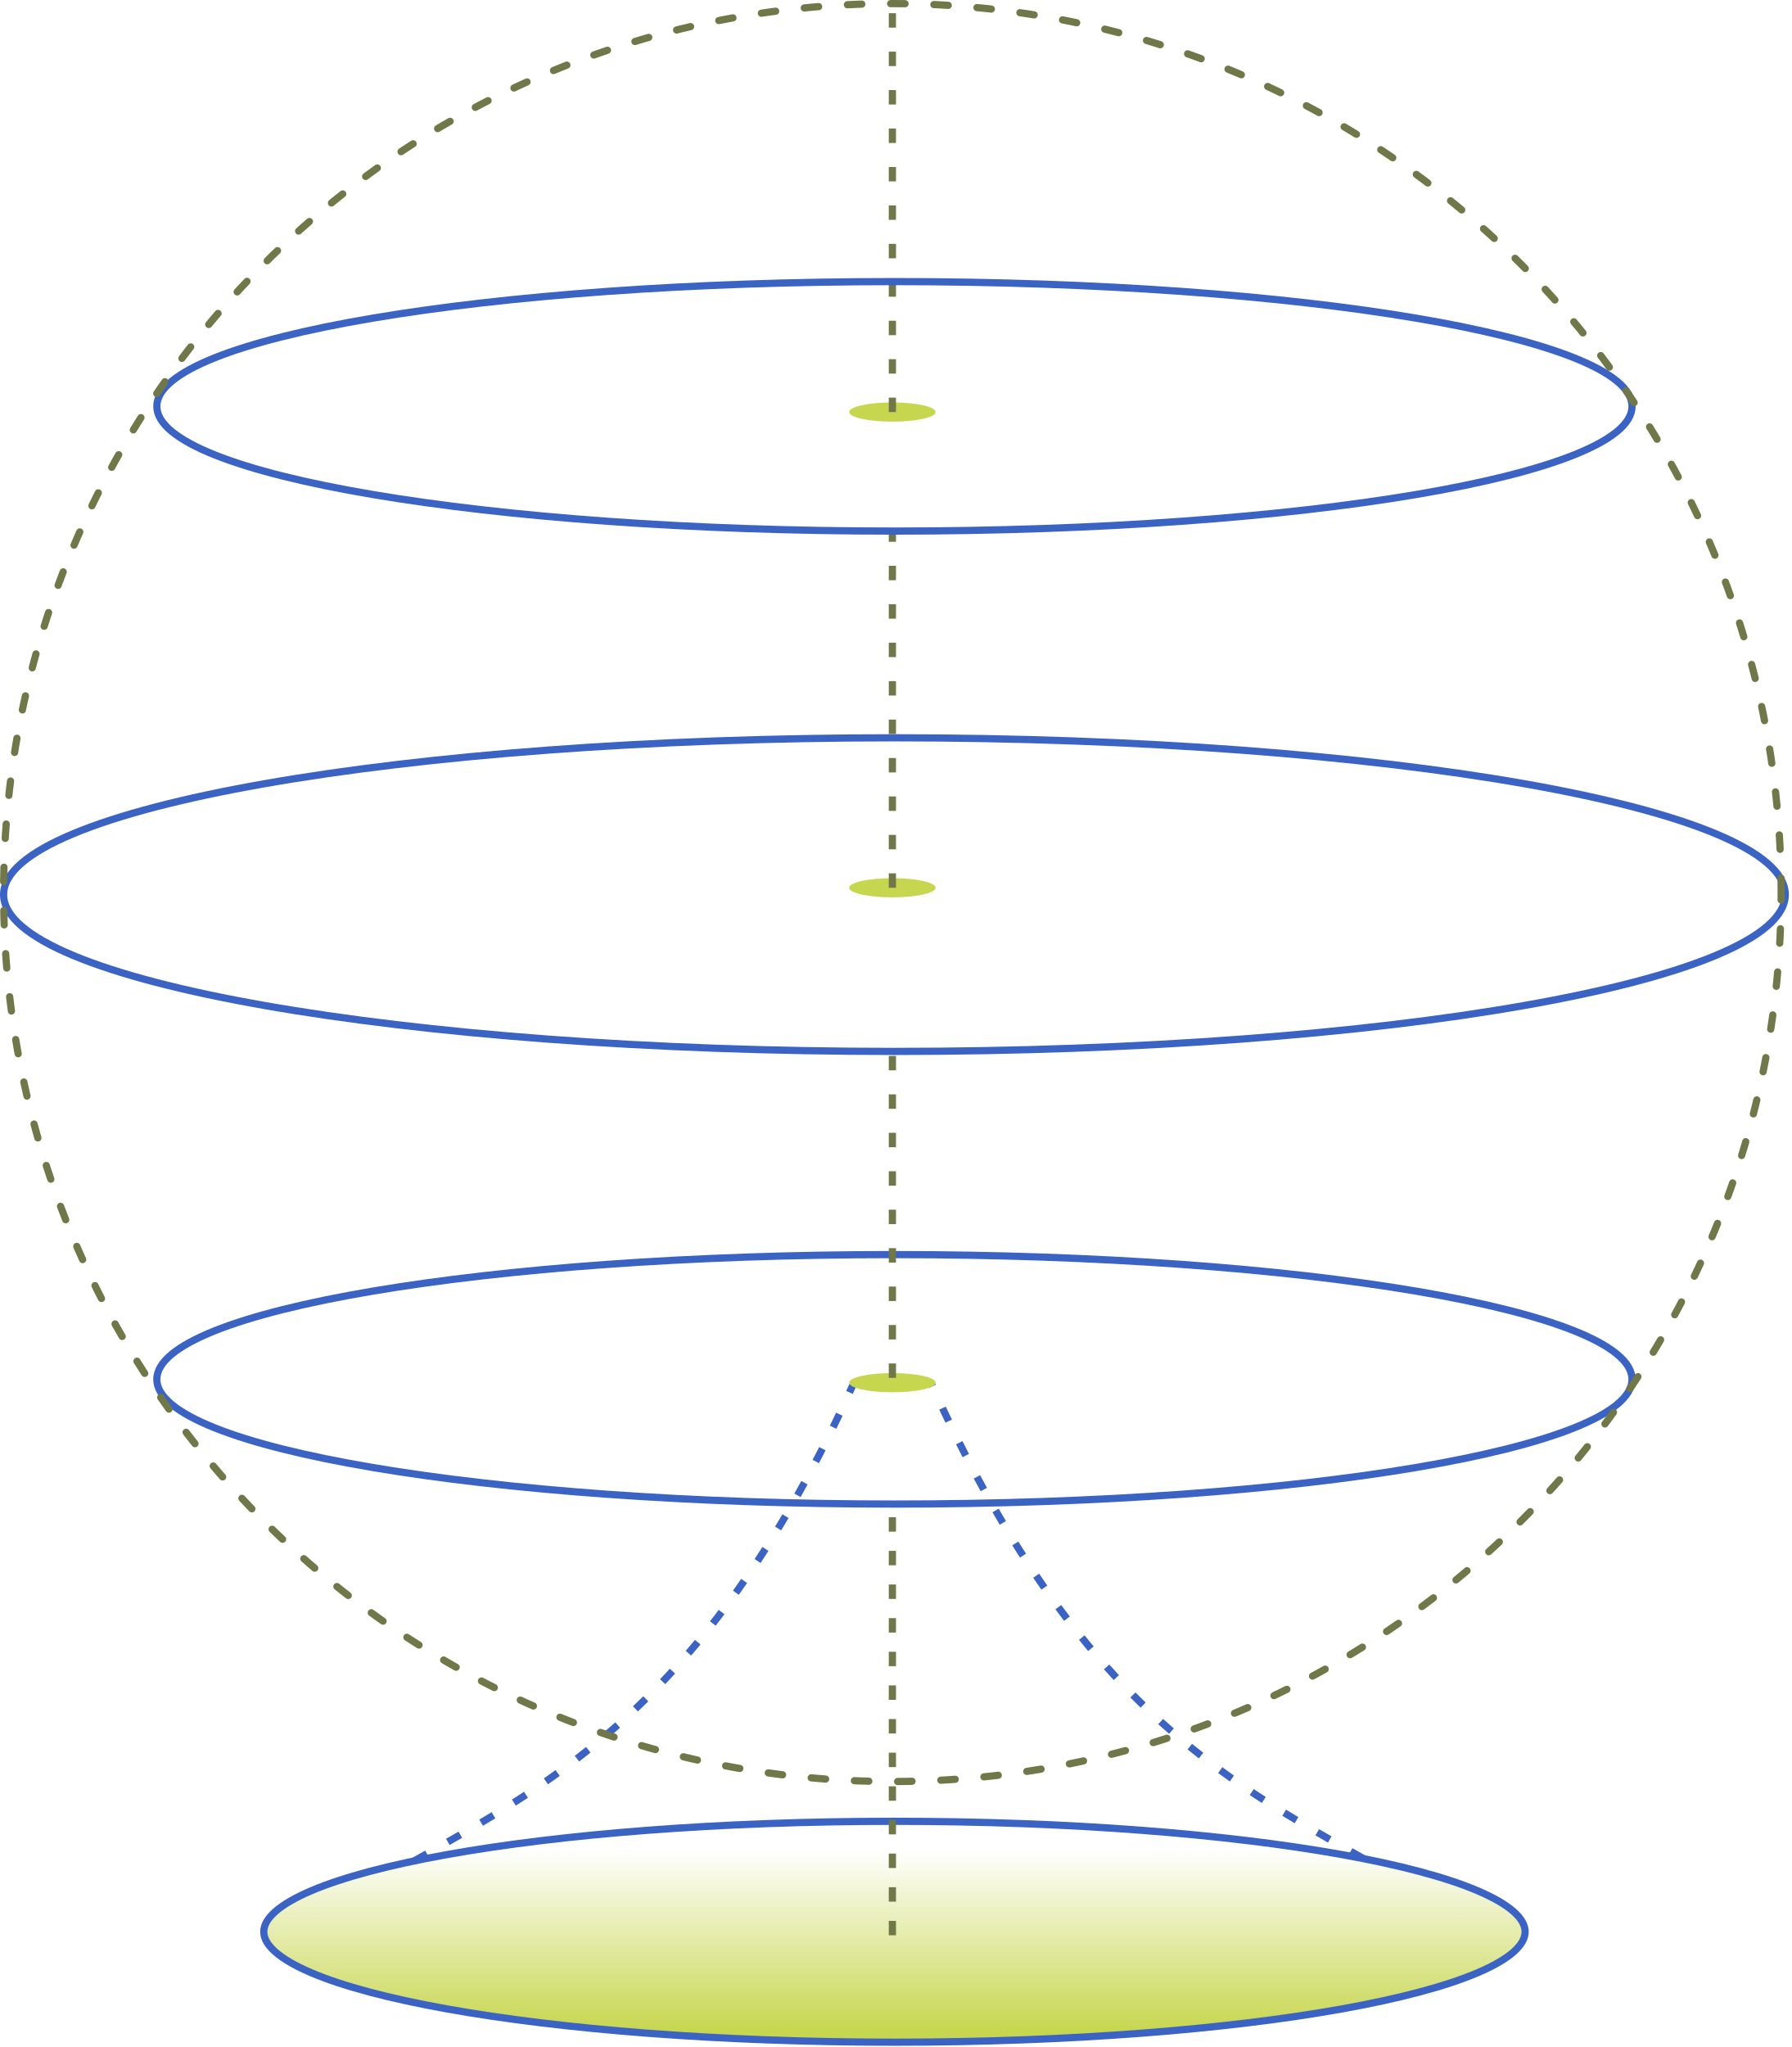
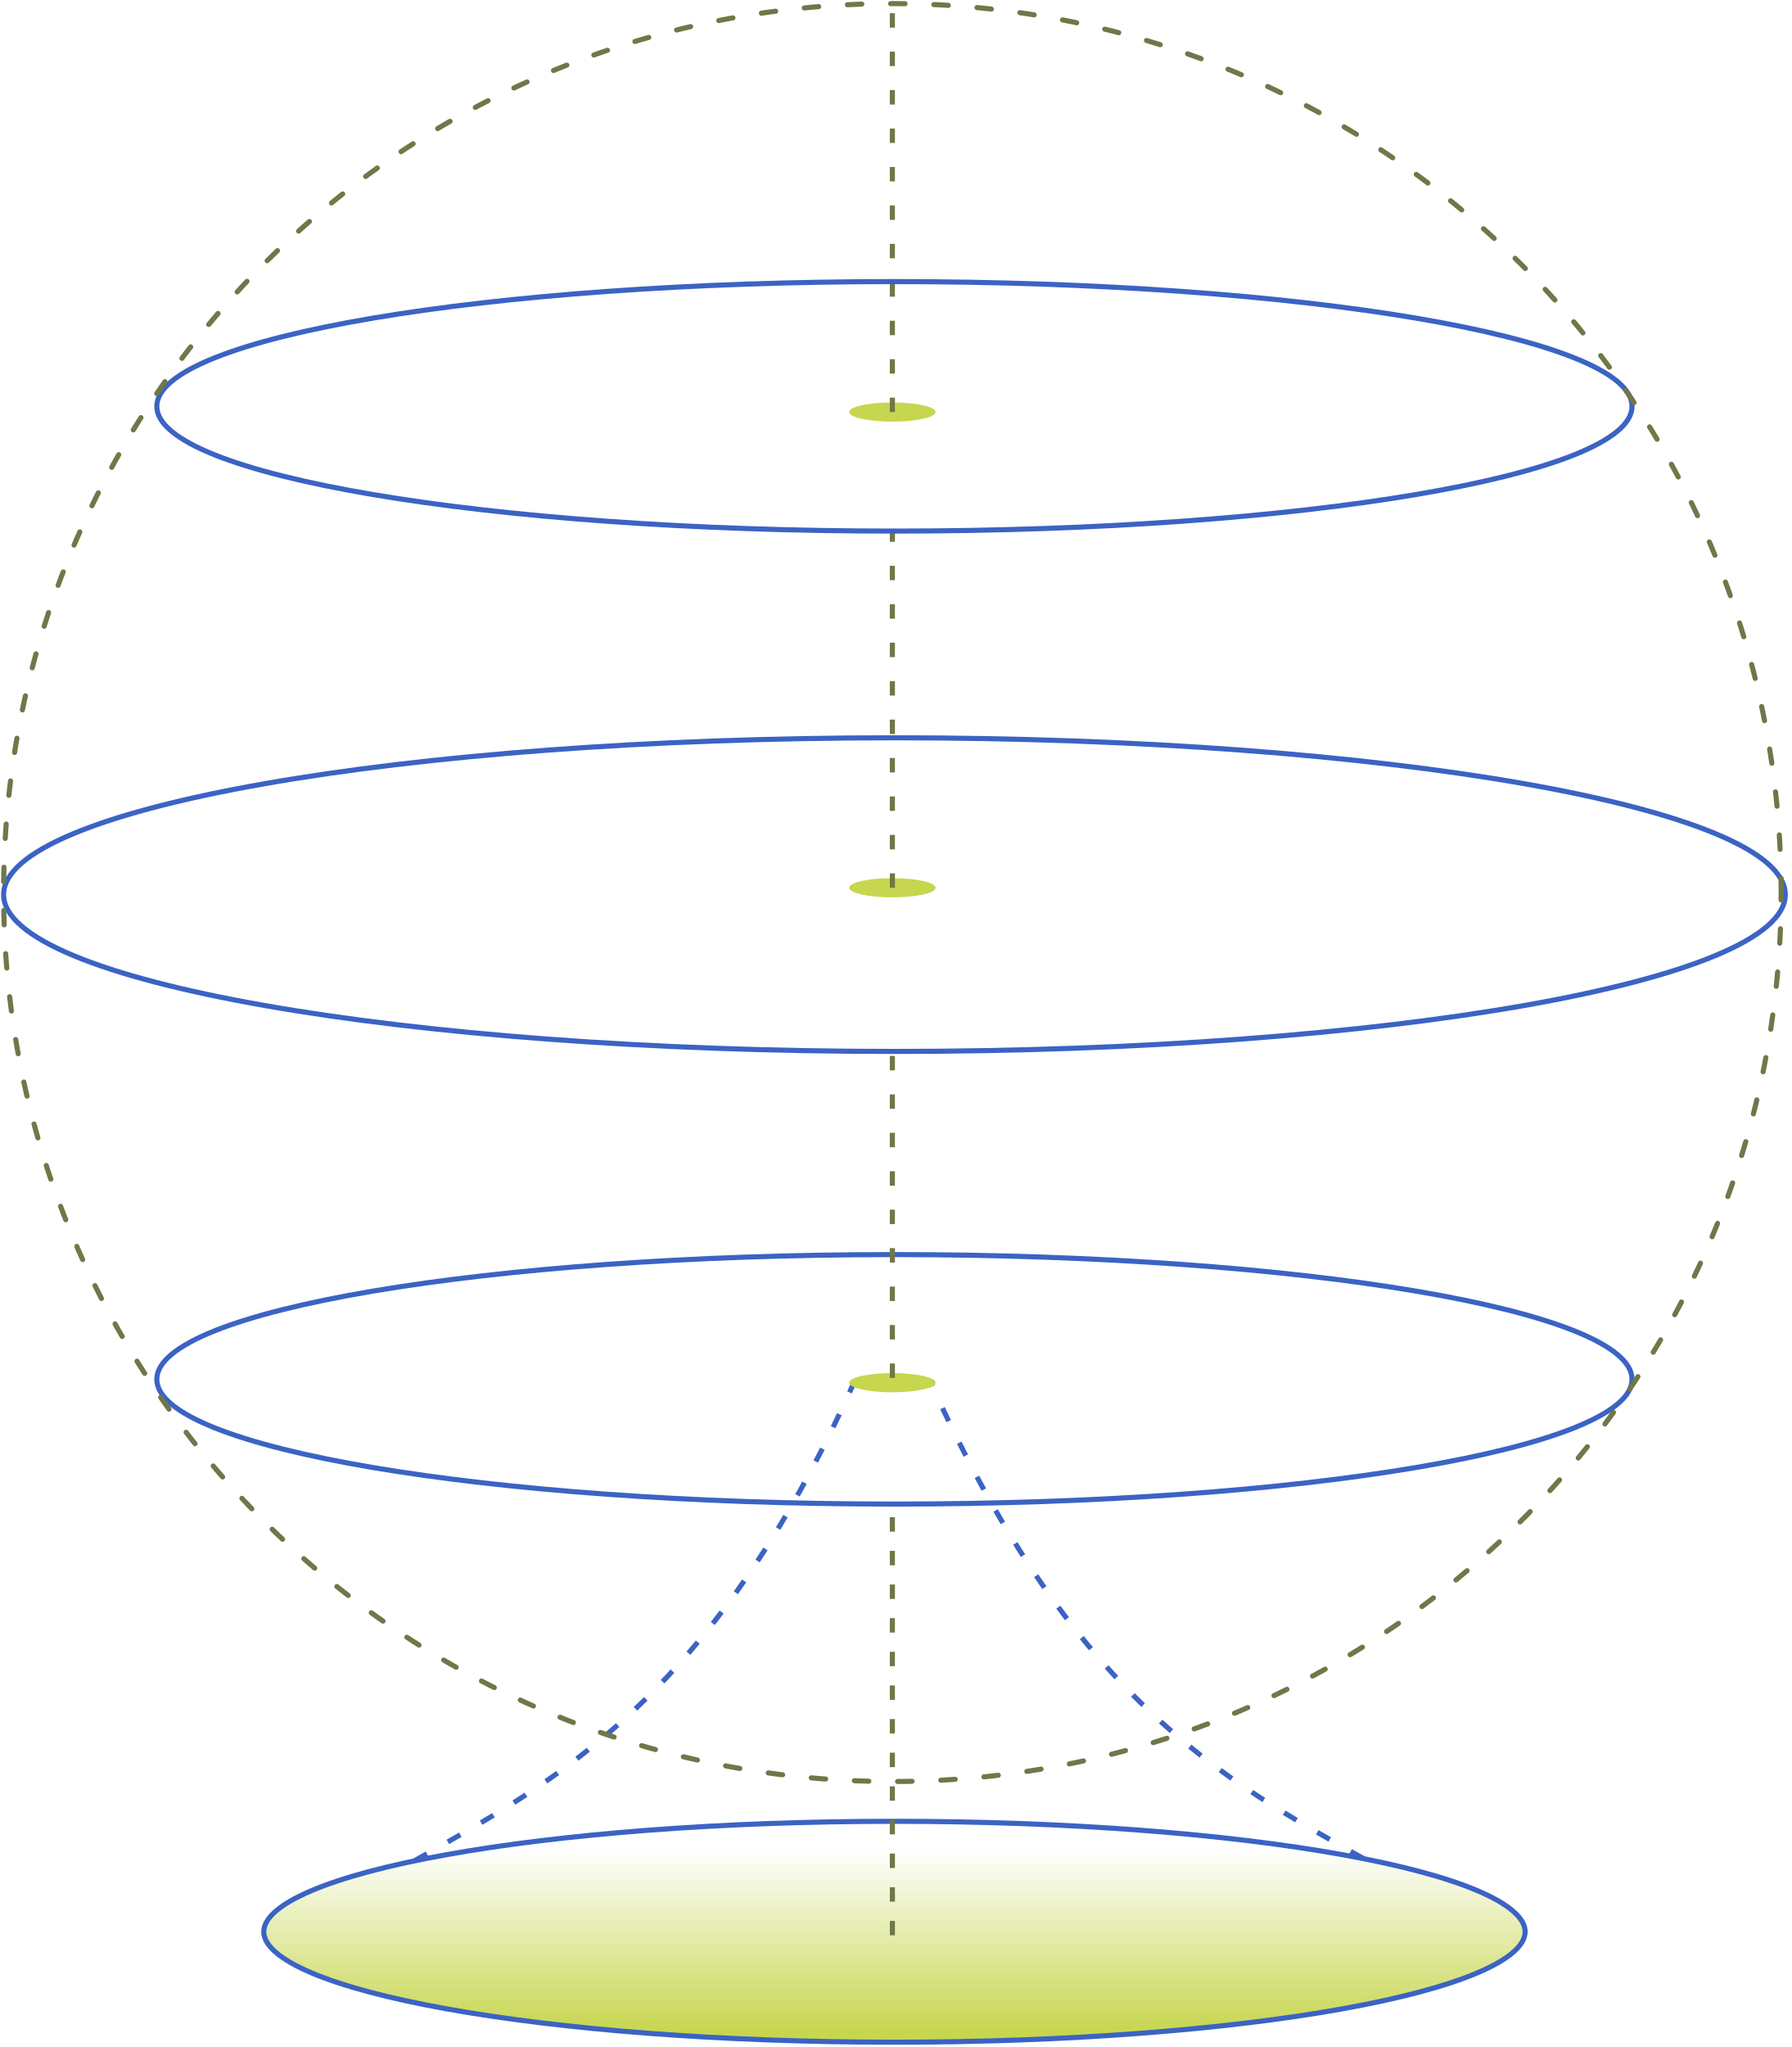
<svg xmlns="http://www.w3.org/2000/svg" width="373" height="426" viewBox="0 0 373 426" fill="none">
-   <path d="M283.75 386.75C254.823 370.432 223.418 353.762 193.75 287.75" stroke="#3B63C4" stroke-width="1.5" stroke-dasharray="3 5" />
-   <path d="M86.25 387.25C115.177 370.932 148.082 353.762 177.75 287.75" stroke="#3B63C4" stroke-width="1.5" stroke-dasharray="3 5" />
-   <ellipse cx="153.534" cy="25.96" rx="153.534" ry="25.96" transform="matrix(1 0 0 -1 32.6406 313.01)" stroke="#3B63C4" stroke-width="1.5" />
-   <path d="M186.181 425C222.608 425 255.567 422.346 279.403 418.061C291.327 415.917 300.931 413.371 307.536 410.563C310.842 409.158 313.355 407.706 315.028 406.235C316.705 404.762 317.455 403.35 317.455 402.016C317.455 400.681 316.706 399.269 315.028 397.795C313.355 396.325 310.842 394.872 307.536 393.467C300.931 390.659 291.327 388.114 279.403 385.971C255.567 381.686 222.608 379.03 186.181 379.03C149.754 379.03 116.794 381.686 92.958 385.971C81.034 388.114 71.43 390.659 64.825 393.467C61.52 394.872 59.008 396.325 57.334 397.795C55.657 399.269 54.906 400.681 54.906 402.016C54.906 403.35 55.657 404.762 57.334 406.235C59.008 407.706 61.52 409.159 64.825 410.563C71.43 413.371 81.034 415.917 92.958 418.061C116.794 422.346 149.754 425 186.181 425Z" fill="url(#paint0_linear_89_421)" stroke="#3B63C4" stroke-width="1.5" />
+   <path d="M283.75 386.75C254.823 370.432 223.418 353.762 193.75 287.75" stroke="#3B63C4" stroke-width="1.06" stroke-dasharray="3 5" />
+   <path d="M86.25 387.25C115.177 370.932 148.082 353.762 177.75 287.75" stroke="#3B63C4" stroke-width="1.06" stroke-dasharray="3 5" />
+   <ellipse cx="153.534" cy="25.96" rx="153.534" ry="25.96" transform="matrix(1 0 0 -1 32.6406 313.01)" stroke="#3B63C4" stroke-width="1.06" />
+   <path d="M186.181 425C222.608 425 255.567 422.346 279.403 418.061C291.327 415.917 300.931 413.371 307.536 410.563C310.842 409.158 313.355 407.706 315.028 406.235C316.705 404.762 317.455 403.35 317.455 402.016C317.455 400.681 316.706 399.269 315.028 397.795C313.355 396.325 310.842 394.872 307.536 393.467C300.931 390.659 291.327 388.114 279.403 385.971C255.567 381.686 222.608 379.03 186.181 379.03C149.754 379.03 116.794 381.686 92.958 385.971C81.034 388.114 71.43 390.659 64.825 393.467C61.52 394.872 59.008 396.325 57.334 397.795C55.657 399.269 54.906 400.681 54.906 402.016C54.906 403.35 55.657 404.762 57.334 406.235C59.008 407.706 61.52 409.159 64.825 410.563C71.43 413.371 81.034 415.917 92.958 418.061C116.794 422.346 149.754 425 186.181 425Z" fill="url(#paint0_linear_89_421)" stroke="#3B63C4" stroke-width="1.06" />
  <ellipse cx="9" cy="2" rx="9" ry="2" transform="matrix(1 0 0 -1 176.75 289.75)" fill="#C7D64F" />
  <ellipse cx="9" cy="2" rx="9" ry="2" transform="matrix(1 0 0 -1 176.75 186.75)" fill="#C7D64F" />
-   <path d="M185.75 402.75L185.75 313.75" stroke="#707748" stroke-width="1.5" stroke-dasharray="3 4" />
+   <path d="M185.75 402.75L185.75 313.75" stroke="#707748" stroke-width="1.06" stroke-dasharray="3 4" />
  <ellipse cx="9" cy="2" rx="9" ry="2" transform="matrix(1 0 0 -1 176.75 87.75)" fill="#C7D64F" />
-   <ellipse cx="185.428" cy="32.635" rx="185.428" ry="32.635" transform="matrix(1 0 0 -1 0.75 218.812)" stroke="#3B63C4" stroke-width="1.5" />
-   <path d="M185.75 286.75L185.75 218.75" stroke="#707748" stroke-width="1.5" stroke-dasharray="3 5" />
-   <path d="M185.75 184.75L185.75 110.75" stroke="#707748" stroke-width="1.5" stroke-dasharray="3 5" />
-   <path d="M185.75 85.75L185.75 0.75" stroke="#707748" stroke-width="1.5" stroke-dasharray="3 5" />
-   <ellipse cx="153.534" cy="25.96" rx="153.534" ry="25.96" transform="matrix(1 0 0 -1 32.6406 110.523)" stroke="#3B63C4" stroke-width="1.5" />
-   <circle cx="185" cy="185" r="185" transform="matrix(1 0 0 -1 0.75 370.75)" stroke="#707748" stroke-width="1.5" stroke-linecap="round" stroke-dasharray="3 6" />
+   <ellipse cx="185.428" cy="32.635" rx="185.428" ry="32.635" transform="matrix(1 0 0 -1 0.75 218.812)" stroke="#3B63C4" stroke-width="1.06" />
+   <path d="M185.75 286.75L185.75 218.75" stroke="#707748" stroke-width="1.06" stroke-dasharray="3 5" />
+   <path d="M185.75 184.75L185.75 110.75" stroke="#707748" stroke-width="1.06" stroke-dasharray="3 5" />
+   <path d="M185.75 85.75L185.75 0.75" stroke="#707748" stroke-width="1.06" stroke-dasharray="3 5" />
+   <ellipse cx="153.534" cy="25.96" rx="153.534" ry="25.96" transform="matrix(1 0 0 -1 32.6406 110.523)" stroke="#3B63C4" stroke-width="1.06" />
+   <circle cx="185" cy="185" r="185" transform="matrix(1 0 0 -1 0.75 370.75)" stroke="#707748" stroke-width="1.06" stroke-linecap="round" stroke-dasharray="3 6" />
  <defs>
    <linearGradient id="paint0_linear_89_421" x1="185.75" y1="384.75" x2="185.75" y2="422.75" gradientUnits="userSpaceOnUse">
      <stop stop-color="#C7D64F" stop-opacity="0" />
      <stop offset="1" stop-color="#C7D64F" />
    </linearGradient>
  </defs>
</svg>
